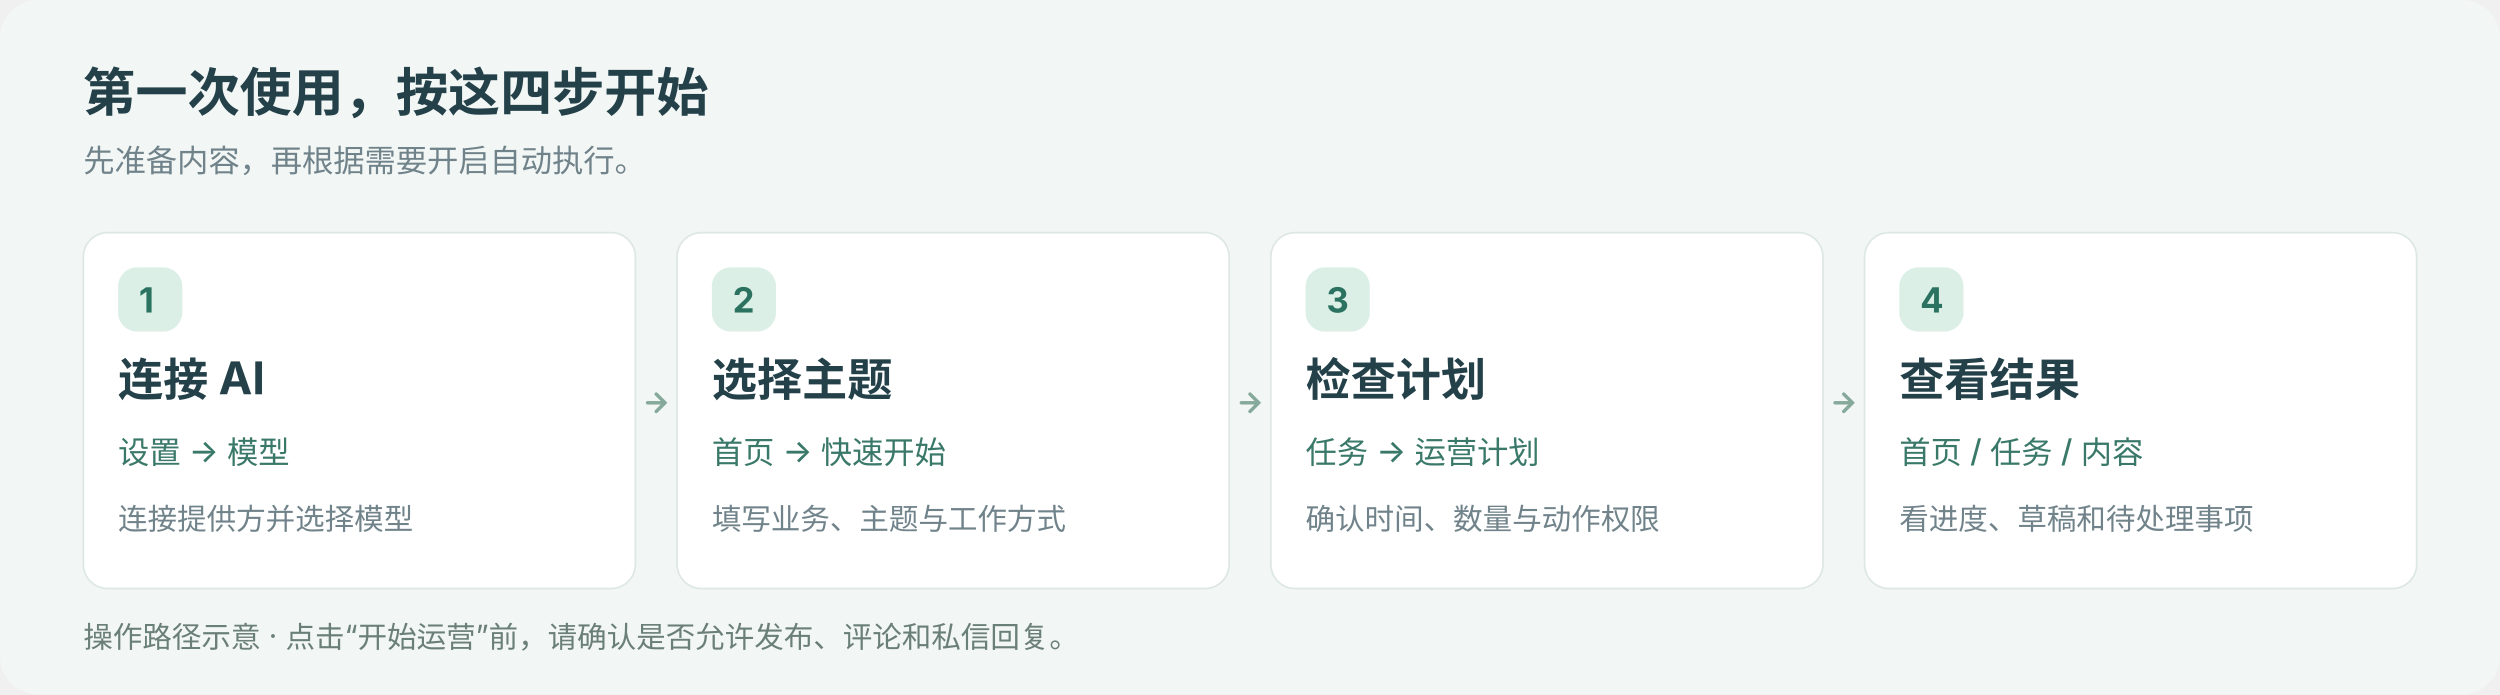
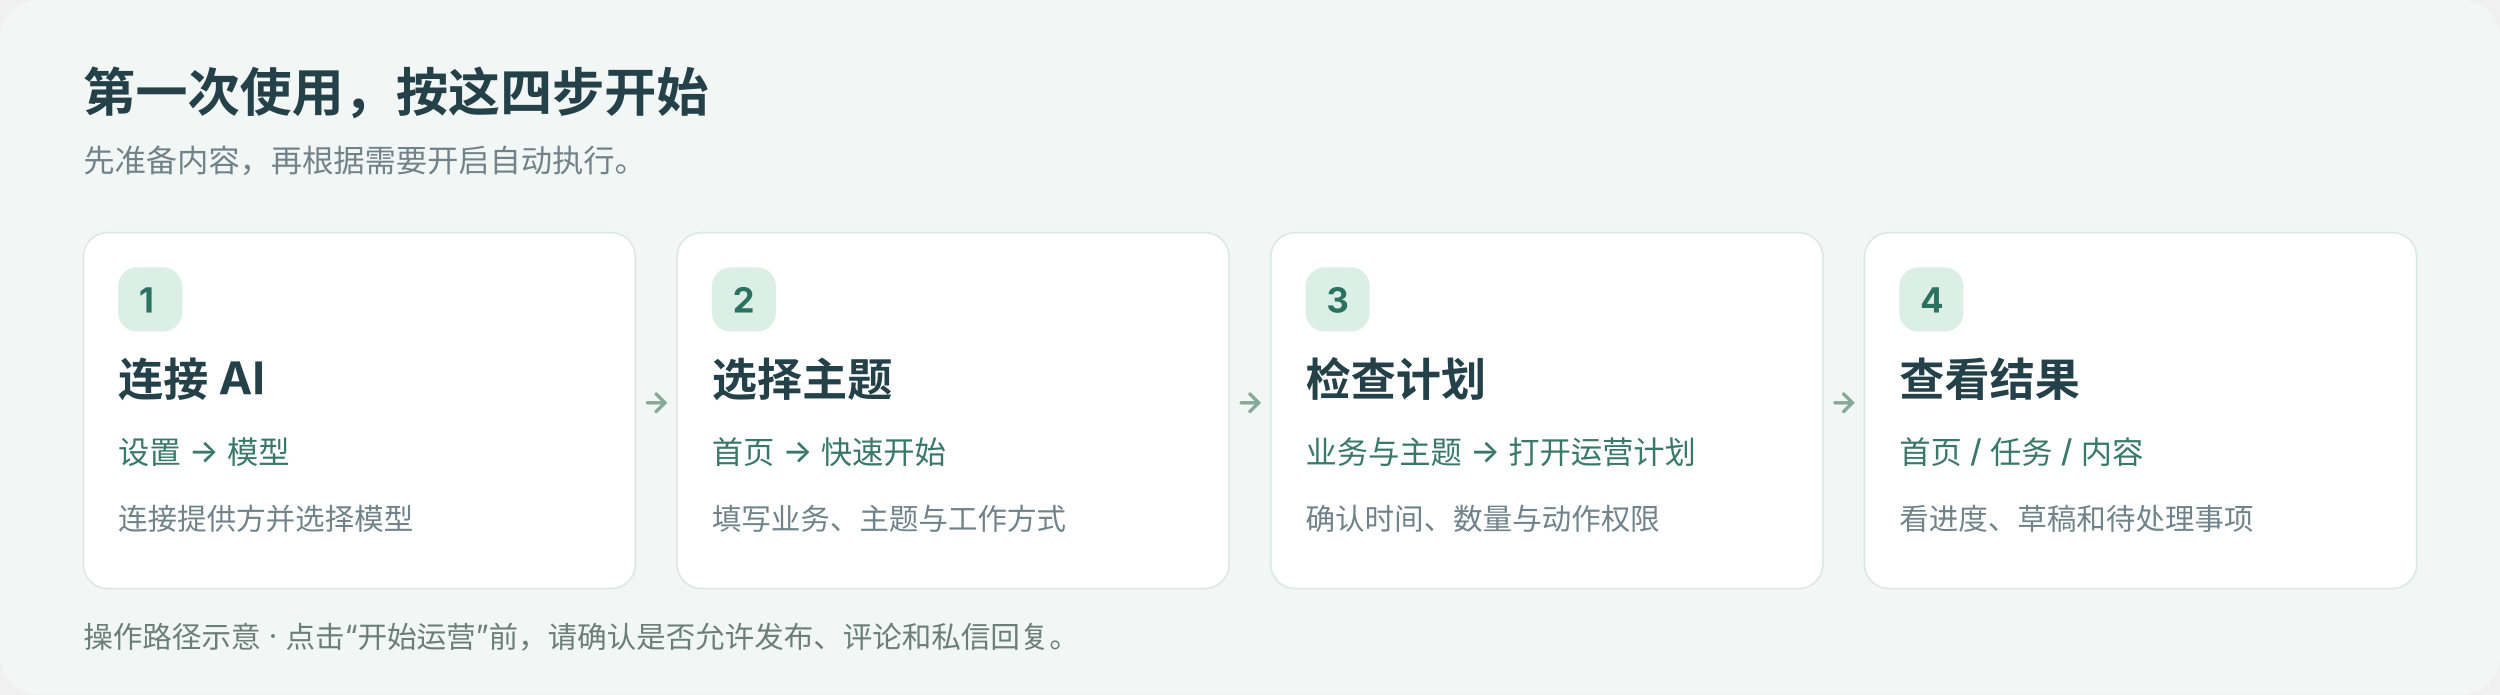
<svg xmlns="http://www.w3.org/2000/svg" width="1440" height="400" viewBox="0 0 1440 400" role="img" aria-labelledby="title desc">
  <g font-family="-apple-system,BlinkMacSystemFont,Segoe UI,PingFang SC,Microsoft YaHei,sans-serif">
    <rect x="0" y="0" width="1440" height="400" rx="22" fill="#f2f6f5" stroke="none" />
    <text x="48" y="64" font-size="30" fill="#24414a" font-weight="650">第一次使用，按这四步开始</text>
    <text x="48" y="99" font-size="18" fill="#71838a" font-weight="400">先准备内容，再根据需要开启自动执行。</text>
    <rect x="48" y="134" width="318" height="205" rx="14" fill="#ffffff" stroke="#dde7e4" />
    <rect x="68" y="154" width="37" height="37" rx="11" fill="#dcefe7" stroke="none" />
    <text x="80" y="180" font-size="20" fill="#2b7260" font-weight="650">1</text>
    <text x="68" y="228" font-size="26" fill="#24414a" font-weight="650">连接 AI</text>
    <text x="68" y="267" font-size="18" fill="#3a7969" font-weight="500">设置 → 模型</text>
    <text x="68" y="305" font-size="17" fill="#71838a" font-weight="400">连接提供方并选择模型</text>
    <path d="M373 232h10m-5-5 5 5-5 5" fill="none" stroke="#85a99b" stroke-width="2" stroke-linecap="round" />
    <rect x="390" y="134" width="318" height="205" rx="14" fill="#ffffff" stroke="#dde7e4" />
    <rect x="410" y="154" width="37" height="37" rx="11" fill="#dcefe7" stroke="none" />
    <text x="422" y="180" font-size="20" fill="#2b7260" font-weight="650">2</text>
    <text x="410" y="228" font-size="26" fill="#24414a" font-weight="650">选择主题</text>
    <text x="410" y="267" font-size="18" fill="#3a7969" font-weight="500">首页 → 快速开始</text>
    <text x="410" y="305" font-size="17" fill="#71838a" font-weight="400">填写业务、主题与工作方式</text>
    <path d="M715 232h10m-5-5 5 5-5 5" fill="none" stroke="#85a99b" stroke-width="2" stroke-linecap="round" />
    <rect x="732" y="134" width="318" height="205" rx="14" fill="#ffffff" stroke="#dde7e4" />
    <rect x="752" y="154" width="37" height="37" rx="11" fill="#dcefe7" stroke="none" />
    <text x="764" y="180" font-size="20" fill="#2b7260" font-weight="650">3</text>
    <text x="752" y="228" font-size="26" fill="#24414a" font-weight="650">检查计划</text>
-     <text x="752" y="267" font-size="18" fill="#3a7969" font-weight="500">任务 → 运营计划</text>
+     <text x="752" y="267" font-size="18" fill="#3a7969" font-weight="500">业务与主题 → 打开运营计划</text>
    <text x="752" y="305" font-size="17" fill="#71838a" font-weight="400">确认时间、数量与动作权限</text>
    <path d="M1057 232h10m-5-5 5 5-5 5" fill="none" stroke="#85a99b" stroke-width="2" stroke-linecap="round" />
    <rect x="1074" y="134" width="318" height="205" rx="14" fill="#ffffff" stroke="#dde7e4" />
    <rect x="1094" y="154" width="37" height="37" rx="11" fill="#dcefe7" stroke="none" />
    <text x="1106" y="180" font-size="20" fill="#2b7260" font-weight="650">4</text>
    <text x="1094" y="228" font-size="26" fill="#24414a" font-weight="650">查看结果</text>
    <text x="1094" y="267" font-size="18" fill="#3a7969" font-weight="500">首页 / 任务 / 内容</text>
    <text x="1094" y="305" font-size="17" fill="#71838a" font-weight="400">看进度、草稿和待处理事项</text>
    <text x="48" y="373" font-size="17" fill="#6b7f79" font-weight="400">操作路径示意  ·  点击“开始运营”前，请确认是否允许发布、评论和私信回复。</text>
  </g>
</svg>
